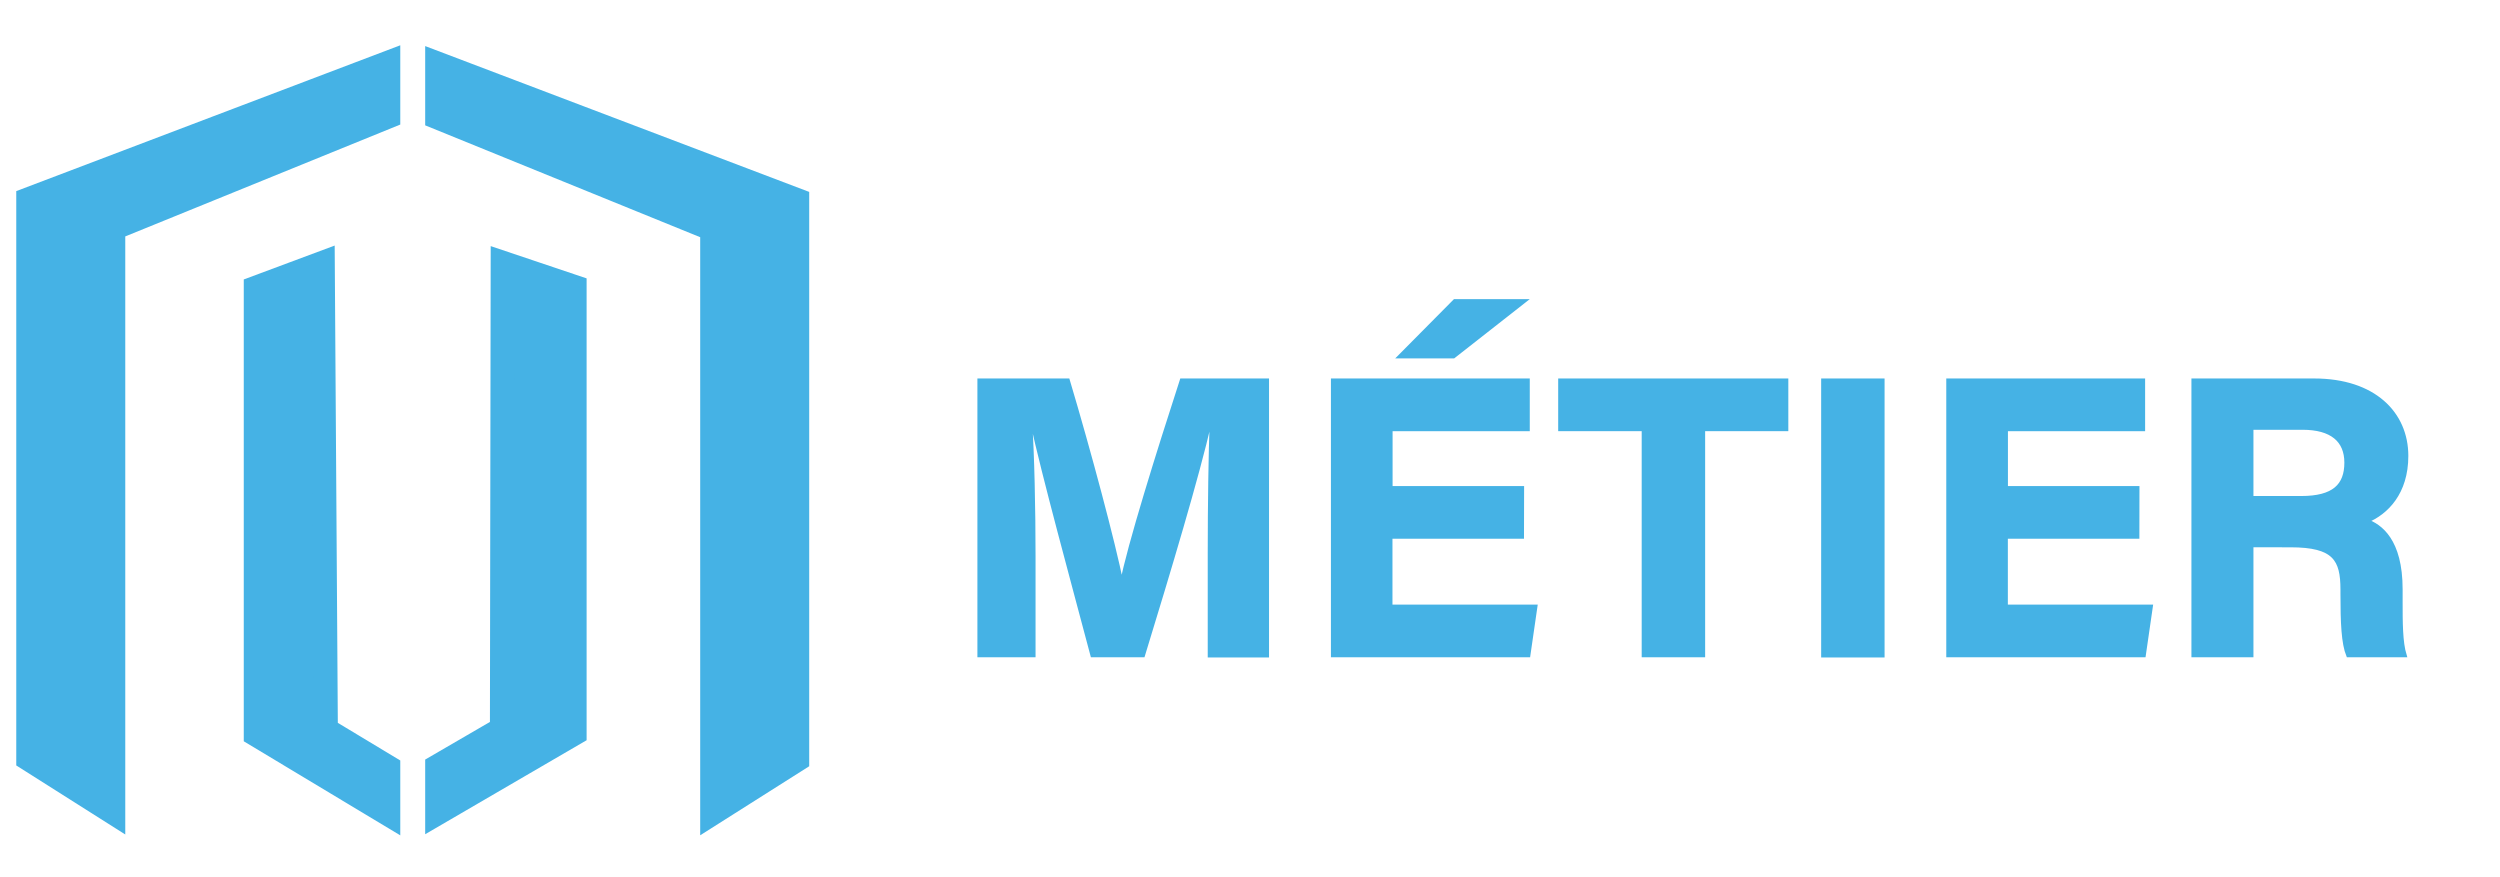
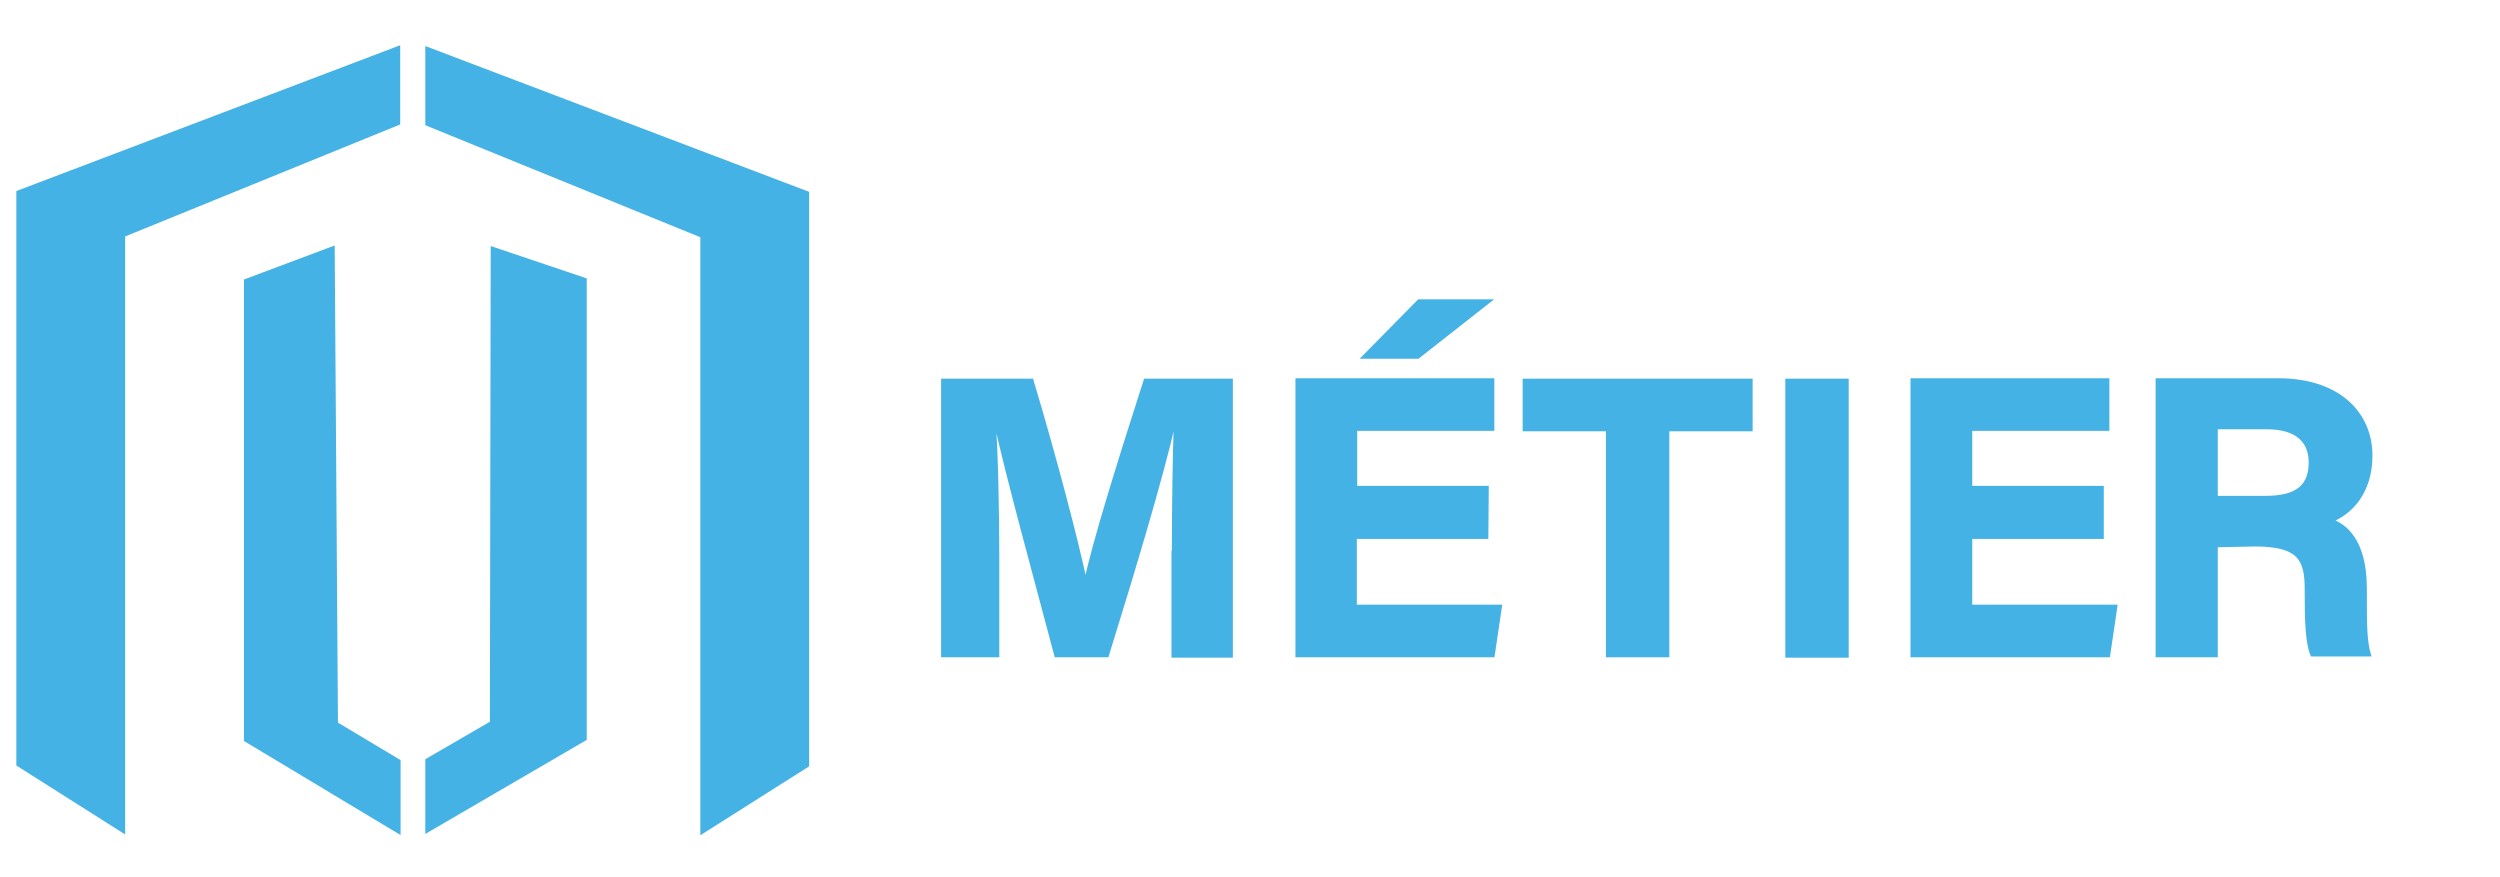
- <svg xmlns="http://www.w3.org/2000/svg" id="Layer_1" data-name="Layer 1" viewBox="0 0 627.25 220">
-   <defs>
-     <style>.cls-1,.cls-2{fill:#45b2e5;stroke:#45b2e5;stroke-miterlimit:10;}.cls-2{stroke-width:6px;}</style>
-   </defs>
-   <path class="cls-1" d="M303.52,138.55c0-11.77.19-25,.49-32.75h-.48c-3.24,14.07-10.13,37-16.75,58.61H274.09c-5-18.86-12.16-45-15.18-58.8h-.47c.59,8.09.88,22.28.88,34.1v24.7H245.73V95.46h22.19c5.37,18,11.4,40.62,13.47,50.89h.11c1.69-9.06,9.26-33.22,15-50.89H317.9v69H303.52Z" />
-   <path class="cls-1" d="M381.87,134.67h-33v17.52h36.37l-1.77,12.22H334.43V95.46h48.89v12.22H348.9v14.78h33Zm.49-59.11L364.67,89.43H351.25L365,75.56Z" />
-   <path class="cls-1" d="M412.4,107.68H391.45V95.46h56.74v12.22H427.32v56.73H412.4Z" />
-   <path class="cls-1" d="M472.34,95.46v69H457.43V95.46Z" />
-   <path class="cls-1" d="M536.27,134.67h-33v17.52h36.38l-1.77,12.22H488.82V95.46h48.89v12.22H503.29v14.78h33Z" />
-   <path class="cls-1" d="M564.89,136.81v27.6H550.33V95.46h30.29c15,0,23.13,8.28,23.13,18.93,0,9.25-5,14.26-10,16.32,3.41,1.25,8.57,4.81,8.57,17.15v3.41c0,4.63,0,9.91,1,13.14H589.16c-1.22-3-1.44-8.16-1.44-15.48v-1c0-7.54-1.91-11.11-13-11.11Zm0-11.86h12.5c8.17,0,11.31-3.11,11.31-8.87,0-5.61-3.66-8.75-11-8.75H564.89Z" />
-   <path class="cls-2" d="M126.11,65.92l-.19,116.94-16.24,9.44v11.79L144.18,184V72Z" />
-   <path class="cls-2" d="M81,65.92q.39,58.58.77,117.14l15.66,9.44v11.79l-33.27-20V72.2Z" />
-   <polygon class="cls-2" points="97.43 29.23 28.43 57.3 28.43 203.92 7.08 190.4 7.08 50.02 97.43 15.71 97.43 29.23" />
-   <polygon class="cls-2" points="109.68 29.43 178.68 57.5 178.68 204.12 200.03 190.6 200.03 50.22 109.68 15.91 109.68 29.43" />
+ <svg xmlns="http://www.w3.org/2000/svg" version="1.1" id="Layer_1" x="0px" y="0px" viewBox="0 0 627.2 220" style="enable-background:new 0 0 627.2 220;" xml:space="preserve">
+   <style type="text/css">
+ 	.st0{fill:#45B2E5;stroke:#45B2E5;stroke-miterlimit:10;}
+ 	.st1{fill:#45B2E5;stroke:#45B2E5;stroke-width:6;stroke-miterlimit:10;}
+ </style>
+   <path class="st0" d="M294.5,138.6c0-11.8,0.2-25,0.5-32.8h-0.5c-3.2,14.1-10.1,37-16.8,58.6h-12.7c-5-18.9-12.2-45-15.2-58.8h-0.5  c0.6,8.1,0.9,22.3,0.9,34.1v24.7h-13.6V95.5h22.2c5.4,18,11.4,40.6,13.5,50.9h0.1c1.7-9.1,9.3-33.2,15-50.9h21.4v69h-14.4V138.6z" />
+   <path class="st0" d="M372.9,134.7h-33v17.5h36.4l-1.8,12.2h-49v-69h48.9v12.2h-34.4v14.8h33L372.9,134.7z M373.4,75.6l-17.7,13.9  h-13.4L356,75.6H373.4z" />
+   <path class="st0" d="M403.4,107.7h-20.9V95.5h56.7v12.2h-20.9v56.7h-14.9V107.7z" />
+   <path class="st0" d="M463.3,95.5v69h-14.9v-69H463.3z" />
+   <path class="st0" d="M527.3,134.7h-33v17.5h36.4l-1.8,12.2h-49.1v-69h48.9v12.2h-34.4v14.8h33L527.3,134.7z" />
+   <path class="st0" d="M555.9,136.8v27.6h-14.6v-69h30.3c15,0,23.1,8.3,23.1,18.9c0,9.2-5,14.3-10,16.3c3.4,1.2,8.6,4.8,8.6,17.1v3.4  c0,4.6,0,9.9,1,13.1h-14.2c-1.2-3-1.4-8.2-1.4-15.5v-1c0-7.5-1.9-11.1-13-11.1L555.9,136.8z M555.9,124.9h12.5  c8.2,0,11.3-3.1,11.3-8.9c0-5.6-3.7-8.8-11-8.8h-12.8V124.9z" />
+   <path class="st1" d="M126.1,65.9l-0.2,116.9l-16.2,9.4v11.8l34.5-20.1V72L126.1,65.9z" />
+   <path class="st1" d="M81,65.9c0.3,39.1,0.5,78.1,0.8,117.1l15.7,9.4v11.8l-33.3-20V72.2L81,65.9z" />
+   <polygon class="st1" points="97.4,29.2 28.4,57.3 28.4,203.9 7.1,190.4 7.1,50 97.4,15.7 " />
+   <polygon class="st1" points="109.7,29.4 178.7,57.5 178.7,204.1 200,190.6 200,50.2 109.7,15.9 " />
</svg>
